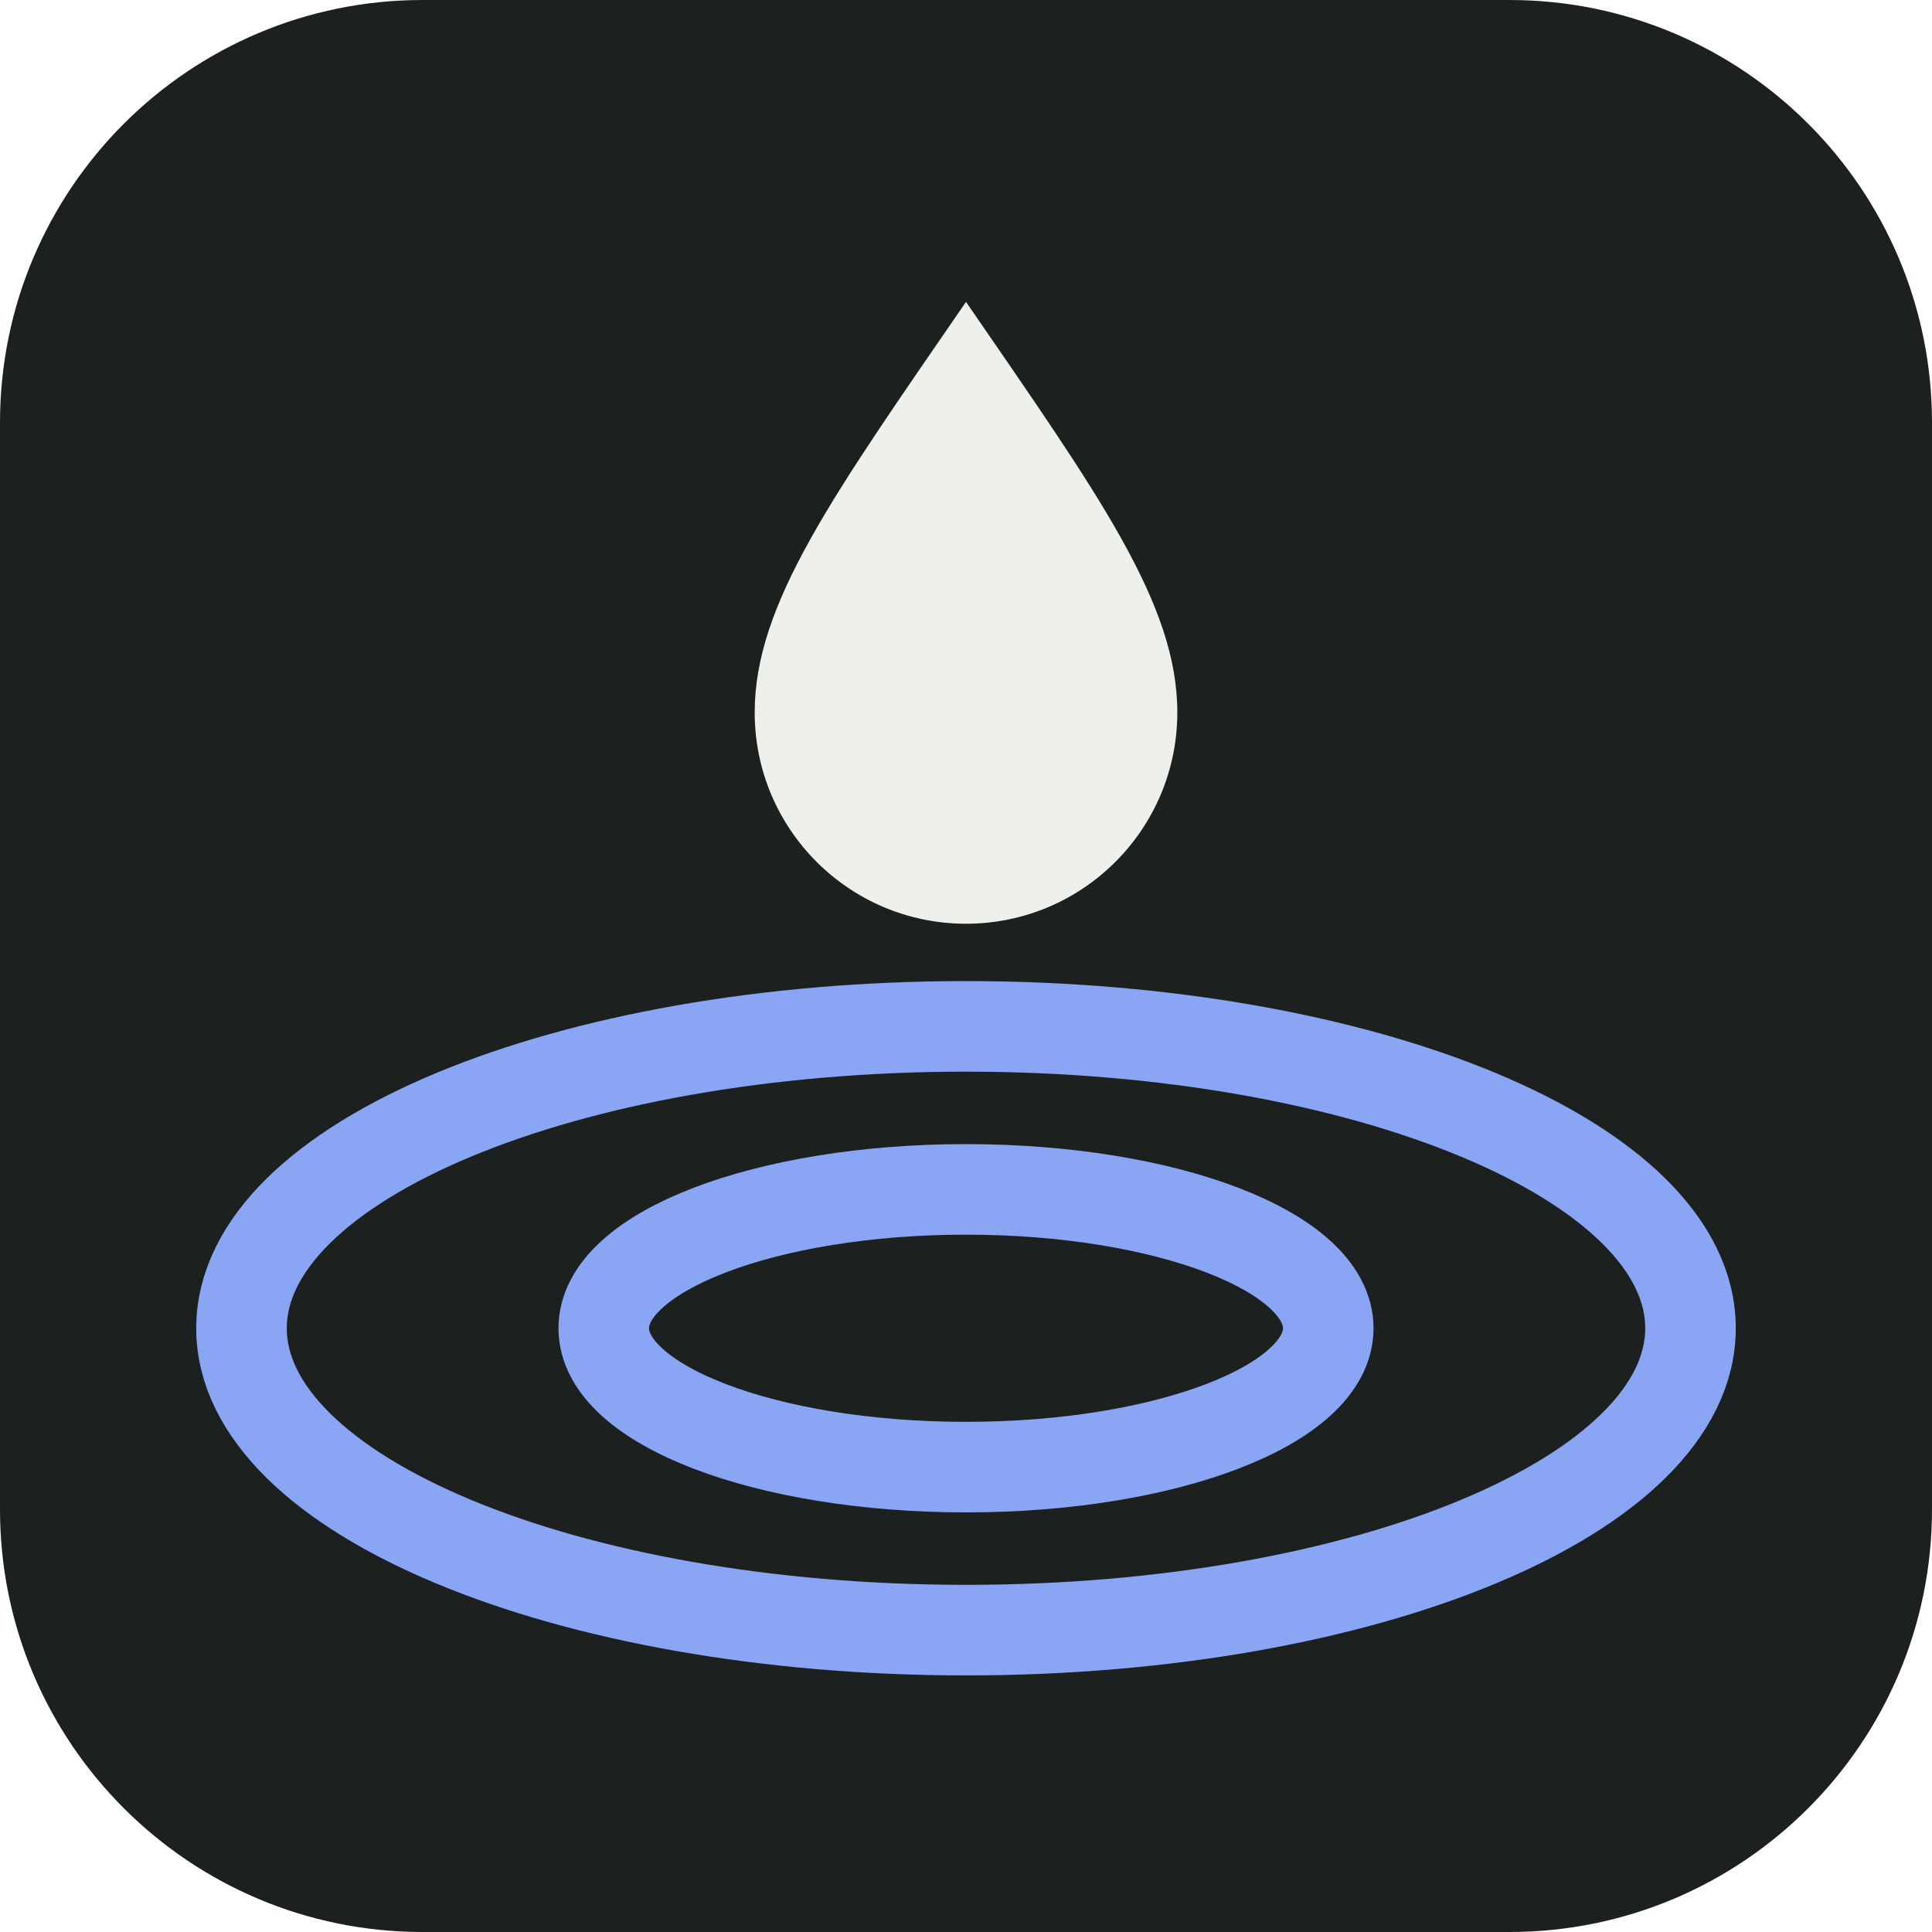
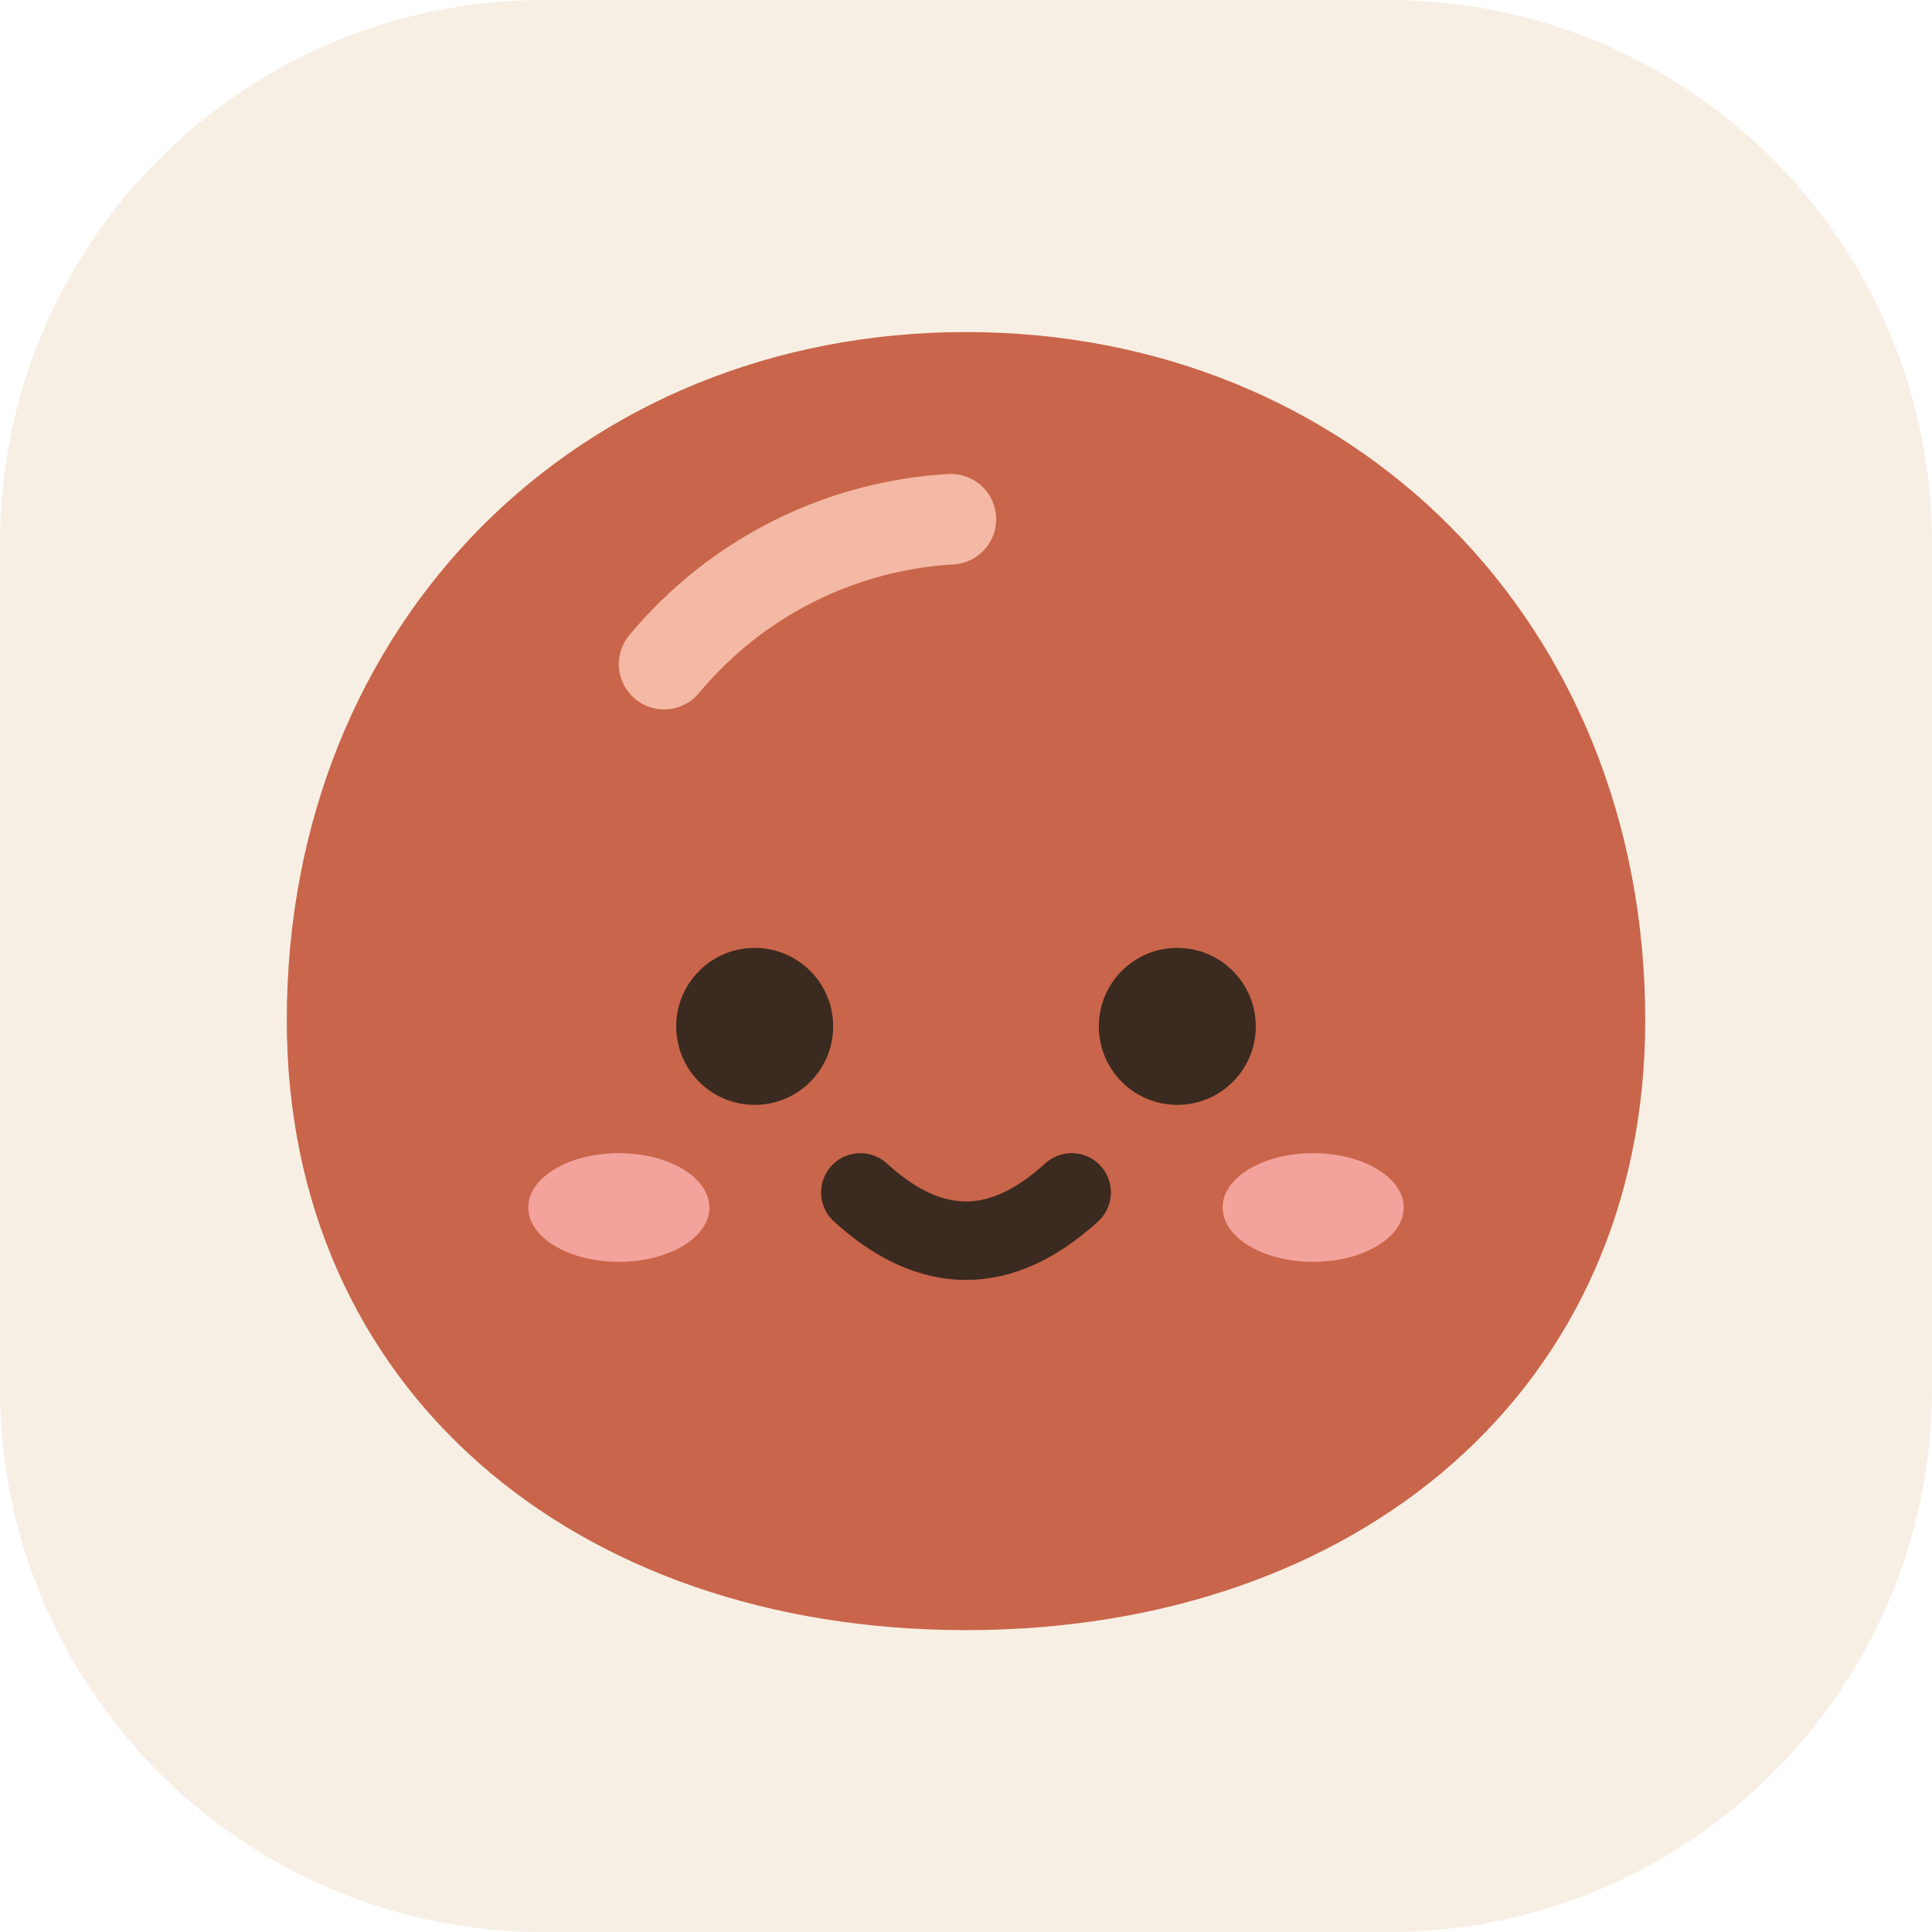
<svg xmlns="http://www.w3.org/2000/svg" viewBox="0 0 64 64">
-   <rect width="64" height="64" rx="14" fill="#1C211F" />
-   <ellipse cx="32" cy="44" rx="24" ry="10" fill="none" stroke="#89A5F3" stroke-width="3" />
-   <ellipse cx="32" cy="44" rx="12" ry="4.6" fill="none" stroke="#89A5F3" stroke-width="3" />
-   <path d="M32 10c4.4 6.4 7 10 7 13.6a7 7 0 0 1-14 0C25 20 27.6 16.4 32 10z" fill="#EEF0EB" />
+   <rect width="64" height="64" rx="18" fill="#F7EFE4" />
+   <path d="M32 11c12.8 0 22.5 9.6 22.5 22.8C54.5 46 45 54 32 54S9.5 46 9.5 33.8C9.5 20.6 19.2 11 32 11z" fill="#C9654A" />
+   <path d="M22 22c2.5-3 6-4.6 9.5-4.8" stroke="#F3B9A4" stroke-width="3" stroke-linecap="round" fill="none" />
+   <circle cx="25" cy="34" r="2.6" fill="#3B2A20" />
+   <circle cx="39" cy="34" r="2.6" fill="#3B2A20" />
+   <path d="M28.5 39.5q3.5 3.2 7 0" stroke="#3B2A20" stroke-width="2.6" stroke-linecap="round" fill="none" />
+   <ellipse cx="20.5" cy="40" rx="3" ry="1.8" fill="#F3A39C" />
+   <ellipse cx="43.5" cy="40" rx="3" ry="1.8" fill="#F3A39C" />
</svg>
